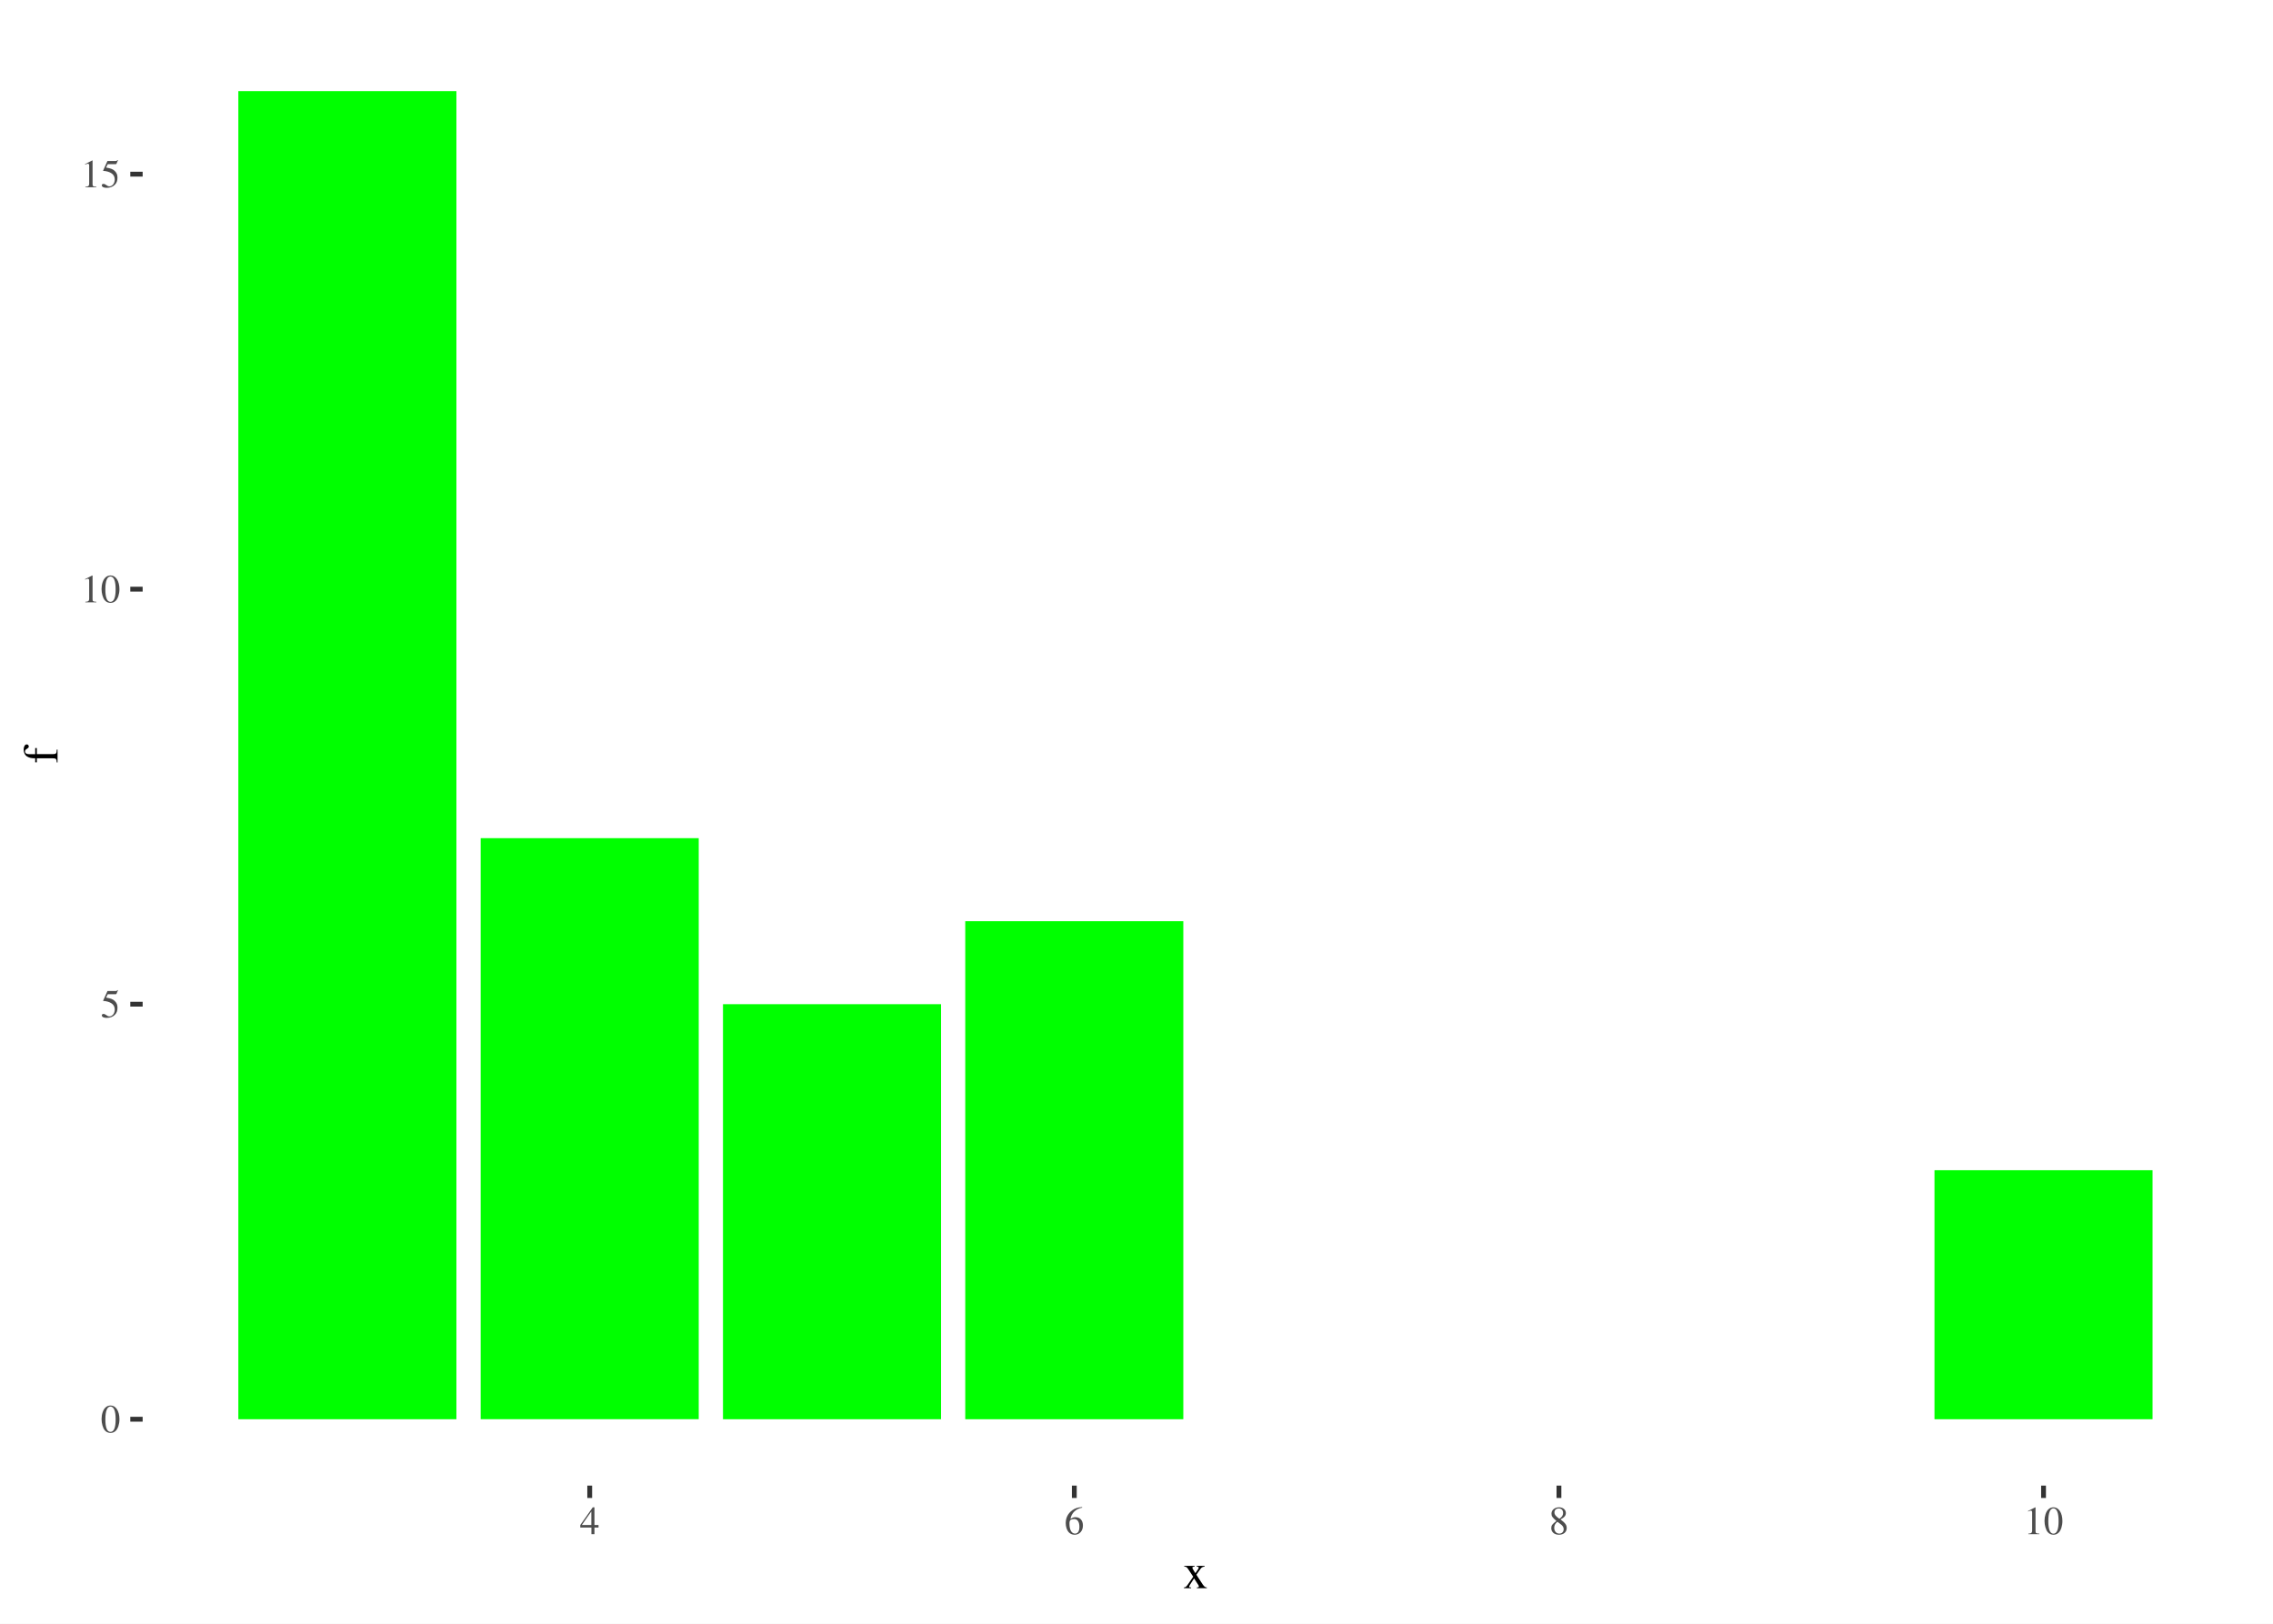
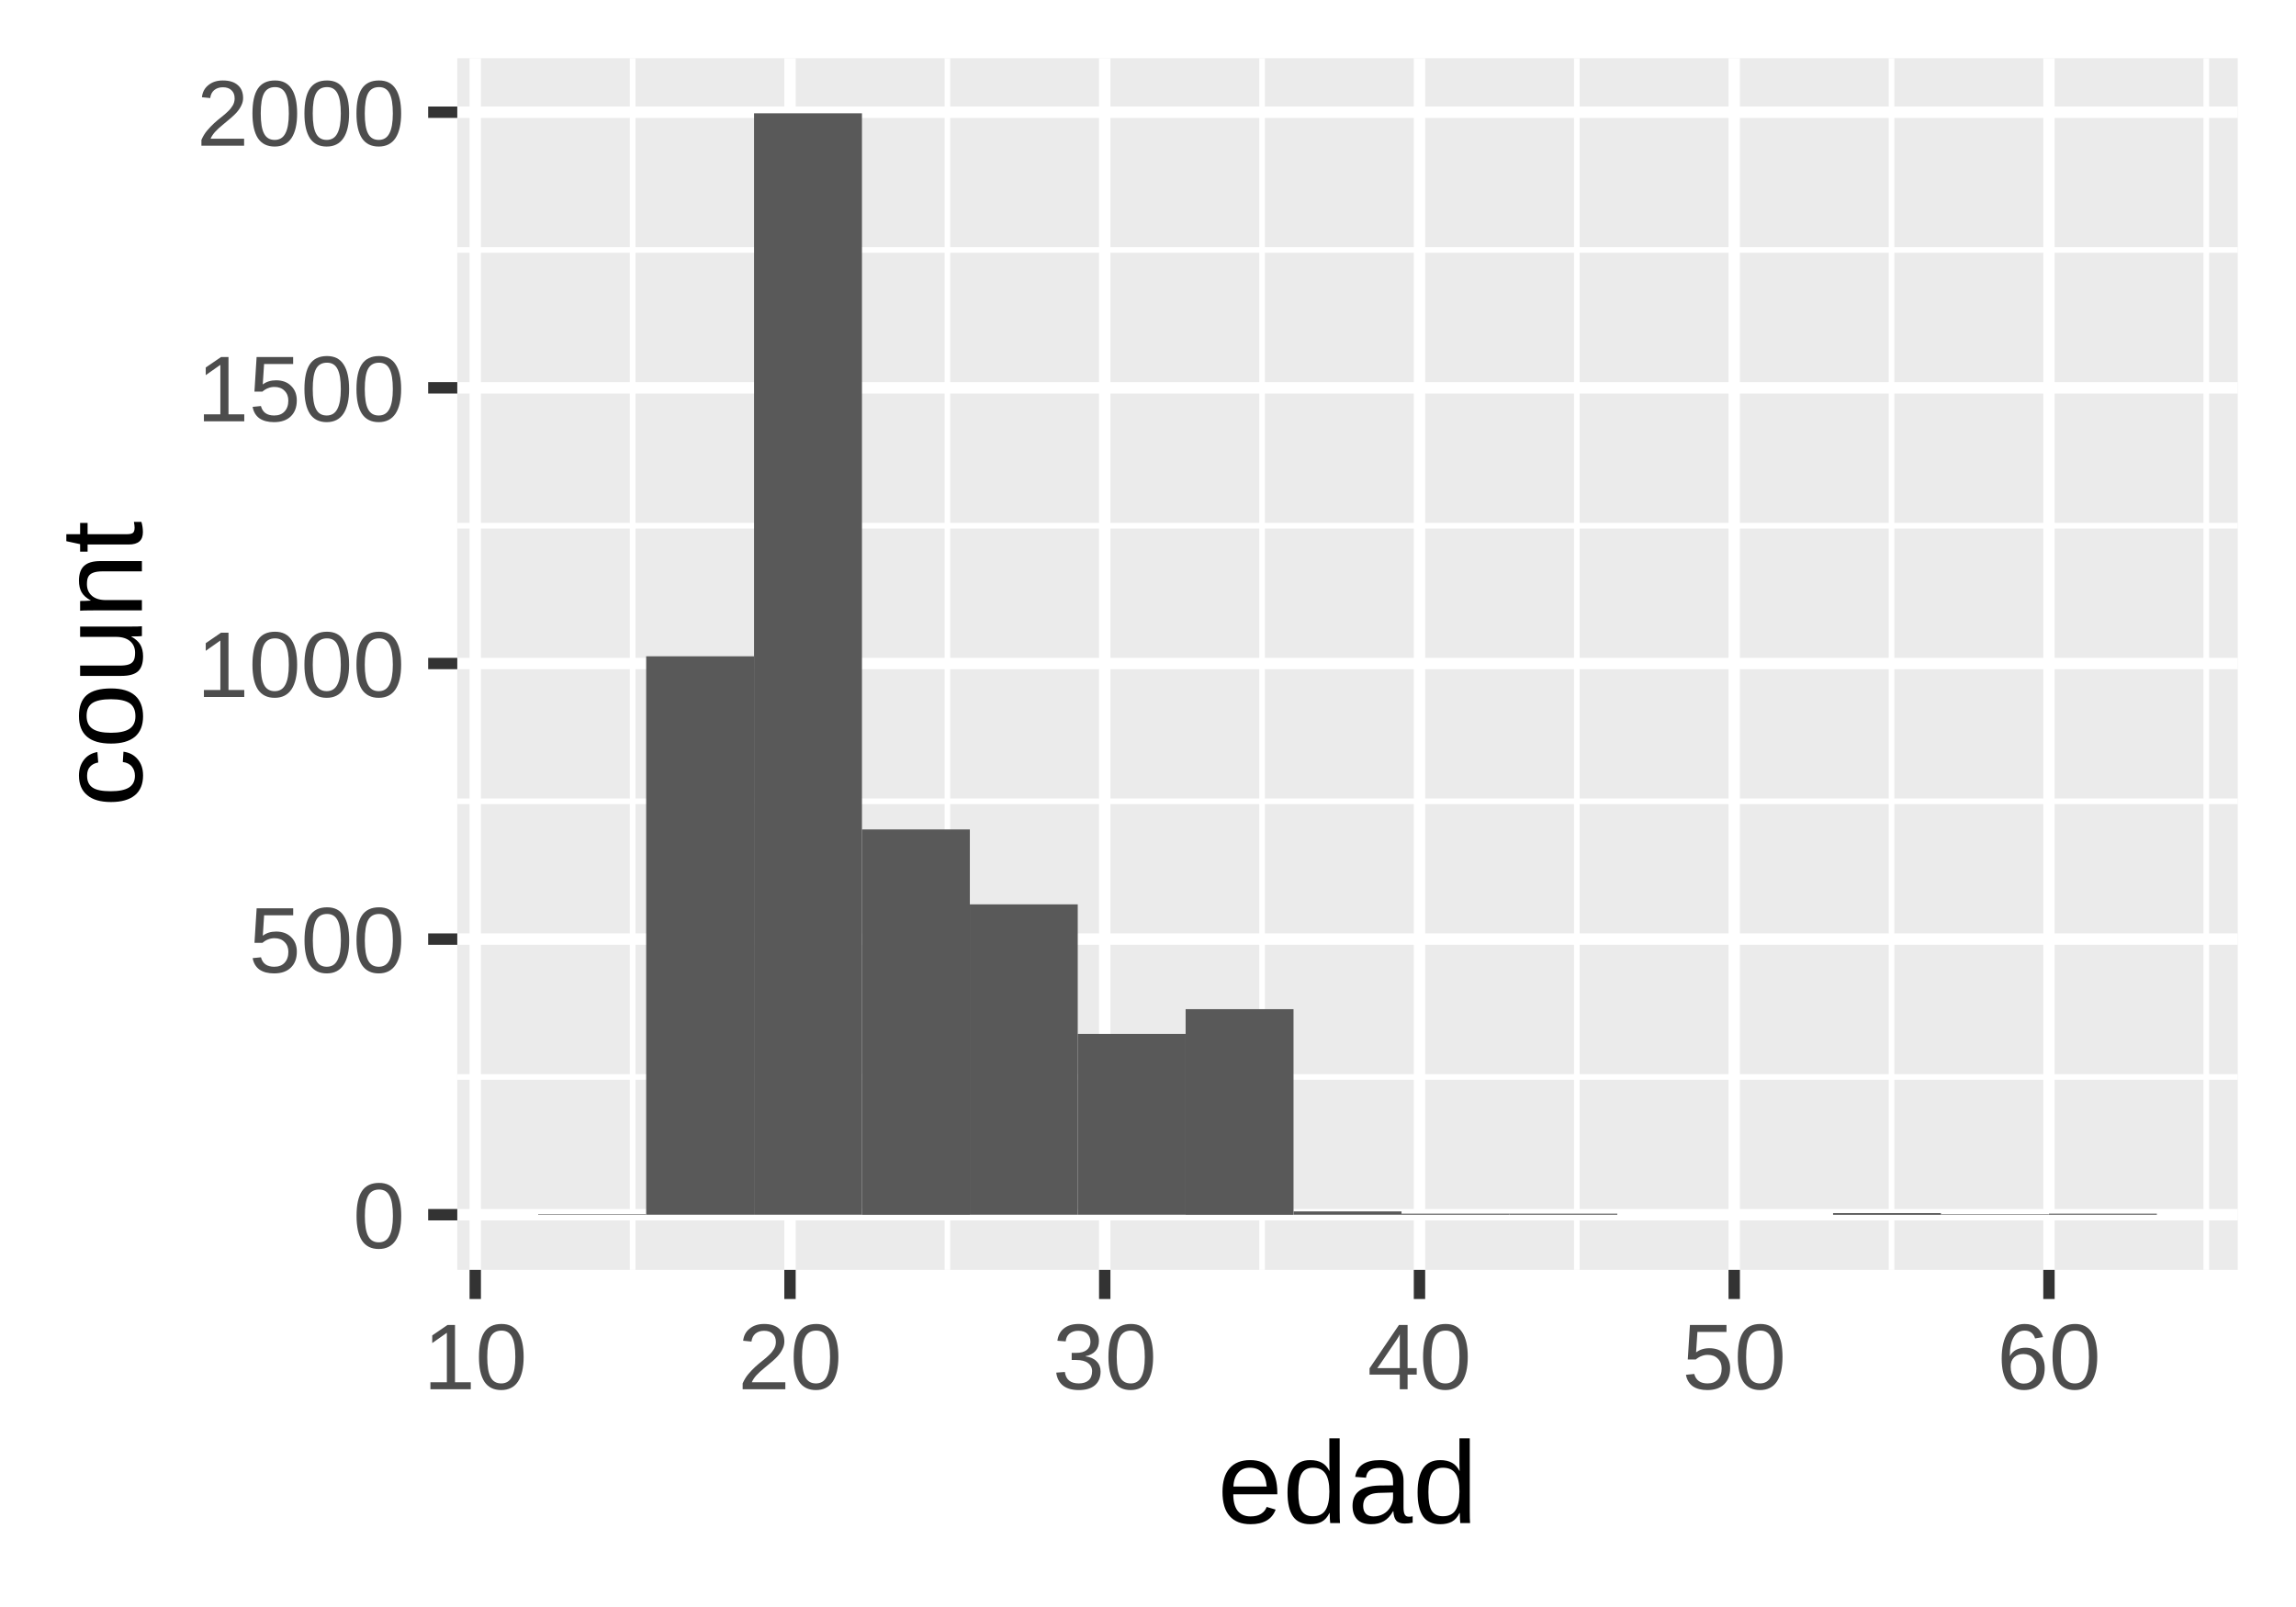
- <svg xmlns="http://www.w3.org/2000/svg" viewBox="0 0 504.00 360.00">
+ <svg xmlns="http://www.w3.org/2000/svg" viewBox="0 0 216.00 151.20">
  <defs>
    <style type="text/css">
    line, polyline, polygon, path, rect, circle {
      fill: none;
      stroke: #000000;
      stroke-linecap: round;
      stroke-linejoin: round;
      stroke-miterlimit: 10.00;
    }
  </style>
  </defs>
  <rect width="100%" height="100%" style="stroke: none; fill: #FFFFFF;" />
+   <rect x="0.00" y="0.00" width="216.00" height="151.20" style="stroke-width: 1.07; stroke: #FFFFFF; fill: #FFFFFF;" />
  <defs>
-     <clipPath id="cpMzEuNjN8NDk4LjUyfDMyOS4zOHw1LjQ4">
-       <rect x="31.63" y="5.48" width="466.89" height="323.90" />
+     <clipPath id="cpNDMuMDJ8MjEwLjUyfDExOS40OHw1LjQ4">
+       <rect x="43.02" y="5.48" width="167.50" height="114.00" />
    </clipPath>
  </defs>
-   <rect x="52.85" y="20.20" width="48.35" height="294.46" style="stroke-width: 1.07; stroke: none; stroke-linecap: square; stroke-linejoin: miter; fill: #00FF00;" clip-path="url(#cpMzEuNjN8NDk4LjUyfDMyOS4zOHw1LjQ4)" />
-   <rect x="106.58" y="185.83" width="48.35" height="128.82" style="stroke-width: 1.07; stroke: none; stroke-linecap: square; stroke-linejoin: miter; fill: #00FF00;" clip-path="url(#cpMzEuNjN8NDk4LjUyfDMyOS4zOHw1LjQ4)" />
-   <rect x="160.31" y="222.64" width="48.35" height="92.02" style="stroke-width: 1.07; stroke: none; stroke-linecap: square; stroke-linejoin: miter; fill: #00FF00;" clip-path="url(#cpMzEuNjN8NDk4LjUyfDMyOS4zOHw1LjQ4)" />
-   <rect x="214.03" y="204.24" width="48.35" height="110.42" style="stroke-width: 1.07; stroke: none; stroke-linecap: square; stroke-linejoin: miter; fill: #00FF00;" clip-path="url(#cpMzEuNjN8NDk4LjUyfDMyOS4zOHw1LjQ4)" />
-   <rect x="428.94" y="259.45" width="48.35" height="55.21" style="stroke-width: 1.07; stroke: none; stroke-linecap: square; stroke-linejoin: miter; fill: #00FF00;" clip-path="url(#cpMzEuNjN8NDk4LjUyfDMyOS4zOHw1LjQ4)" />
+   <rect x="43.02" y="5.48" width="167.50" height="114.00" style="stroke-width: 1.07; stroke: none; fill: #EBEBEB;" clip-path="url(#cpNDMuMDJ8MjEwLjUyfDExOS40OHw1LjQ4)" />
+   <polyline points="43.02,101.33 210.52,101.33 " style="stroke-width: 0.53; stroke: #FFFFFF; stroke-linecap: butt;" clip-path="url(#cpNDMuMDJ8MjEwLjUyfDExOS40OHw1LjQ4)" />
+   <polyline points="43.02,75.39 210.52,75.39 " style="stroke-width: 0.53; stroke: #FFFFFF; stroke-linecap: butt;" clip-path="url(#cpNDMuMDJ8MjEwLjUyfDExOS40OHw1LjQ4)" />
+   <polyline points="43.02,49.46 210.52,49.46 " style="stroke-width: 0.53; stroke: #FFFFFF; stroke-linecap: butt;" clip-path="url(#cpNDMuMDJ8MjEwLjUyfDExOS40OHw1LjQ4)" />
+   <polyline points="43.02,23.52 210.52,23.52 " style="stroke-width: 0.53; stroke: #FFFFFF; stroke-linecap: butt;" clip-path="url(#cpNDMuMDJ8MjEwLjUyfDExOS40OHw1LjQ4)" />
+   <polyline points="59.52,119.48 59.52,5.48 " style="stroke-width: 0.53; stroke: #FFFFFF; stroke-linecap: butt;" clip-path="url(#cpNDMuMDJ8MjEwLjUyfDExOS40OHw1LjQ4)" />
+   <polyline points="89.13,119.48 89.13,5.48 " style="stroke-width: 0.53; stroke: #FFFFFF; stroke-linecap: butt;" clip-path="url(#cpNDMuMDJ8MjEwLjUyfDExOS40OHw1LjQ4)" />
+   <polyline points="118.73,119.48 118.73,5.48 " style="stroke-width: 0.53; stroke: #FFFFFF; stroke-linecap: butt;" clip-path="url(#cpNDMuMDJ8MjEwLjUyfDExOS40OHw1LjQ4)" />
+   <polyline points="148.34,119.48 148.34,5.48 " style="stroke-width: 0.53; stroke: #FFFFFF; stroke-linecap: butt;" clip-path="url(#cpNDMuMDJ8MjEwLjUyfDExOS40OHw1LjQ4)" />
+   <polyline points="177.95,119.48 177.95,5.48 " style="stroke-width: 0.53; stroke: #FFFFFF; stroke-linecap: butt;" clip-path="url(#cpNDMuMDJ8MjEwLjUyfDExOS40OHw1LjQ4)" />
+   <polyline points="207.56,119.48 207.56,5.48 " style="stroke-width: 0.53; stroke: #FFFFFF; stroke-linecap: butt;" clip-path="url(#cpNDMuMDJ8MjEwLjUyfDExOS40OHw1LjQ4)" />
+   <polyline points="43.02,114.29 210.52,114.29 " style="stroke-width: 1.07; stroke: #FFFFFF; stroke-linecap: butt;" clip-path="url(#cpNDMuMDJ8MjEwLjUyfDExOS40OHw1LjQ4)" />
+   <polyline points="43.02,88.36 210.52,88.36 " style="stroke-width: 1.07; stroke: #FFFFFF; stroke-linecap: butt;" clip-path="url(#cpNDMuMDJ8MjEwLjUyfDExOS40OHw1LjQ4)" />
+   <polyline points="43.02,62.43 210.52,62.43 " style="stroke-width: 1.07; stroke: #FFFFFF; stroke-linecap: butt;" clip-path="url(#cpNDMuMDJ8MjEwLjUyfDExOS40OHw1LjQ4)" />
+   <polyline points="43.02,36.49 210.52,36.49 " style="stroke-width: 1.07; stroke: #FFFFFF; stroke-linecap: butt;" clip-path="url(#cpNDMuMDJ8MjEwLjUyfDExOS40OHw1LjQ4)" />
+   <polyline points="43.02,10.56 210.52,10.56 " style="stroke-width: 1.07; stroke: #FFFFFF; stroke-linecap: butt;" clip-path="url(#cpNDMuMDJ8MjEwLjUyfDExOS40OHw1LjQ4)" />
+   <polyline points="44.71,119.48 44.71,5.48 " style="stroke-width: 1.07; stroke: #FFFFFF; stroke-linecap: butt;" clip-path="url(#cpNDMuMDJ8MjEwLjUyfDExOS40OHw1LjQ4)" />
+   <polyline points="74.32,119.48 74.32,5.48 " style="stroke-width: 1.07; stroke: #FFFFFF; stroke-linecap: butt;" clip-path="url(#cpNDMuMDJ8MjEwLjUyfDExOS40OHw1LjQ4)" />
+   <polyline points="103.93,119.48 103.93,5.48 " style="stroke-width: 1.07; stroke: #FFFFFF; stroke-linecap: butt;" clip-path="url(#cpNDMuMDJ8MjEwLjUyfDExOS40OHw1LjQ4)" />
+   <polyline points="133.54,119.48 133.54,5.48 " style="stroke-width: 1.07; stroke: #FFFFFF; stroke-linecap: butt;" clip-path="url(#cpNDMuMDJ8MjEwLjUyfDExOS40OHw1LjQ4)" />
+   <polyline points="163.15,119.48 163.15,5.48 " style="stroke-width: 1.07; stroke: #FFFFFF; stroke-linecap: butt;" clip-path="url(#cpNDMuMDJ8MjEwLjUyfDExOS40OHw1LjQ4)" />
+   <polyline points="192.76,119.48 192.76,5.48 " style="stroke-width: 1.07; stroke: #FFFFFF; stroke-linecap: butt;" clip-path="url(#cpNDMuMDJ8MjEwLjUyfDExOS40OHw1LjQ4)" />
+   <rect x="50.63" y="114.24" width="10.15" height="0.05" style="stroke-width: 1.07; stroke: none; stroke-linecap: square; stroke-linejoin: miter; fill: #595959;" clip-path="url(#cpNDMuMDJ8MjEwLjUyfDExOS40OHw1LjQ4)" />
+   <rect x="60.79" y="61.75" width="10.15" height="52.54" style="stroke-width: 1.07; stroke: none; stroke-linecap: square; stroke-linejoin: miter; fill: #595959;" clip-path="url(#cpNDMuMDJ8MjEwLjUyfDExOS40OHw1LjQ4)" />
+   <rect x="70.94" y="10.66" width="10.15" height="103.63" style="stroke-width: 1.07; stroke: none; stroke-linecap: square; stroke-linejoin: miter; fill: #595959;" clip-path="url(#cpNDMuMDJ8MjEwLjUyfDExOS40OHw1LjQ4)" />
+   <rect x="81.09" y="78.04" width="10.15" height="36.26" style="stroke-width: 1.07; stroke: none; stroke-linecap: square; stroke-linejoin: miter; fill: #595959;" clip-path="url(#cpNDMuMDJ8MjEwLjUyfDExOS40OHw1LjQ4)" />
+   <rect x="91.24" y="85.09" width="10.15" height="29.20" style="stroke-width: 1.07; stroke: none; stroke-linecap: square; stroke-linejoin: miter; fill: #595959;" clip-path="url(#cpNDMuMDJ8MjEwLjUyfDExOS40OHw1LjQ4)" />
+   <rect x="101.39" y="97.28" width="10.15" height="17.01" style="stroke-width: 1.07; stroke: none; stroke-linecap: square; stroke-linejoin: miter; fill: #595959;" clip-path="url(#cpNDMuMDJ8MjEwLjUyfDExOS40OHw1LjQ4)" />
+   <rect x="111.54" y="94.95" width="10.15" height="19.35" style="stroke-width: 1.07; stroke: none; stroke-linecap: square; stroke-linejoin: miter; fill: #595959;" clip-path="url(#cpNDMuMDJ8MjEwLjUyfDExOS40OHw1LjQ4)" />
+   <rect x="121.70" y="113.98" width="10.15" height="0.31" style="stroke-width: 1.07; stroke: none; stroke-linecap: square; stroke-linejoin: miter; fill: #595959;" clip-path="url(#cpNDMuMDJ8MjEwLjUyfDExOS40OHw1LjQ4)" />
+   <rect x="131.85" y="114.19" width="10.15" height="0.10" style="stroke-width: 1.07; stroke: none; stroke-linecap: square; stroke-linejoin: miter; fill: #595959;" clip-path="url(#cpNDMuMDJ8MjEwLjUyfDExOS40OHw1LjQ4)" />
+   <rect x="142.00" y="114.19" width="10.15" height="0.10" style="stroke-width: 1.07; stroke: none; stroke-linecap: square; stroke-linejoin: miter; fill: #595959;" clip-path="url(#cpNDMuMDJ8MjEwLjUyfDExOS40OHw1LjQ4)" />
+   <rect x="152.15" y="114.29" width="10.15" height="0.00" style="stroke-width: 1.07; stroke: none; stroke-linecap: square; stroke-linejoin: miter; fill: #595959;" clip-path="url(#cpNDMuMDJ8MjEwLjUyfDExOS40OHw1LjQ4)" />
+   <rect x="162.30" y="114.29" width="10.15" height="0.00" style="stroke-width: 1.07; stroke: none; stroke-linecap: square; stroke-linejoin: miter; fill: #595959;" clip-path="url(#cpNDMuMDJ8MjEwLjUyfDExOS40OHw1LjQ4)" />
+   <rect x="172.45" y="114.14" width="10.15" height="0.16" style="stroke-width: 1.07; stroke: none; stroke-linecap: square; stroke-linejoin: miter; fill: #595959;" clip-path="url(#cpNDMuMDJ8MjEwLjUyfDExOS40OHw1LjQ4)" />
+   <rect x="182.60" y="114.24" width="10.15" height="0.05" style="stroke-width: 1.07; stroke: none; stroke-linecap: square; stroke-linejoin: miter; fill: #595959;" clip-path="url(#cpNDMuMDJ8MjEwLjUyfDExOS40OHw1LjQ4)" />
+   <rect x="192.76" y="114.19" width="10.15" height="0.10" style="stroke-width: 1.07; stroke: none; stroke-linecap: square; stroke-linejoin: miter; fill: #595959;" clip-path="url(#cpNDMuMDJ8MjEwLjUyfDExOS40OHw1LjQ4)" />
  <defs>
-     <clipPath id="cpMC4wMHw1MDQuMDB8MzYwLjAwfDAuMDA=">
-       <rect x="0.00" y="0.00" width="504.00" height="360.00" />
+     <clipPath id="cpMC4wMHwyMTYuMDB8MTUxLjIwfDAuMDA=">
+       <rect x="0.00" y="0.00" width="216.00" height="151.20" />
    </clipPath>
  </defs>
-   <g clip-path="url(#cpMC4wMHw1MDQuMDB8MzYwLjAwfDAuMDA=)">
-     <text x="22.30" y="317.57" style="font-size: 8.80px; fill: #4D4D4D; font-family: TeX Gyre Termes;" textLength="4.40px" lengthAdjust="spacingAndGlyphs">0</text>
+   <g clip-path="url(#cpMC4wMHwyMTYuMDB8MTUxLjIwfDAuMDA=)">
+     <text x="33.20" y="117.44" style="font-size: 8.80px; fill: #4D4D4D; font-family: Arial;" textLength="4.89px" lengthAdjust="spacingAndGlyphs">0</text>
  </g>
-   <g clip-path="url(#cpMC4wMHw1MDQuMDB8MzYwLjAwfDAuMDA=)">
-     <text x="22.30" y="225.55" style="font-size: 8.80px; fill: #4D4D4D; font-family: TeX Gyre Termes;" textLength="4.40px" lengthAdjust="spacingAndGlyphs">5</text>
+   <g clip-path="url(#cpMC4wMHwyMTYuMDB8MTUxLjIwfDAuMDA=)">
+     <text x="23.41" y="91.51" style="font-size: 8.80px; fill: #4D4D4D; font-family: Arial;" textLength="14.68px" lengthAdjust="spacingAndGlyphs">500</text>
  </g>
-   <g clip-path="url(#cpMC4wMHw1MDQuMDB8MzYwLjAwfDAuMDA=)">
-     <text x="17.90" y="133.54" style="font-size: 8.80px; fill: #4D4D4D; font-family: TeX Gyre Termes;" textLength="8.80px" lengthAdjust="spacingAndGlyphs">10</text>
+   <g clip-path="url(#cpMC4wMHwyMTYuMDB8MTUxLjIwfDAuMDA=)">
+     <text x="18.51" y="65.58" style="font-size: 8.80px; fill: #4D4D4D; font-family: Arial;" textLength="19.58px" lengthAdjust="spacingAndGlyphs">1000</text>
  </g>
-   <g clip-path="url(#cpMC4wMHw1MDQuMDB8MzYwLjAwfDAuMDA=)">
-     <text x="17.90" y="41.52" style="font-size: 8.80px; fill: #4D4D4D; font-family: TeX Gyre Termes;" textLength="8.80px" lengthAdjust="spacingAndGlyphs">15</text>
+   <g clip-path="url(#cpMC4wMHwyMTYuMDB8MTUxLjIwfDAuMDA=)">
+     <text x="18.51" y="39.64" style="font-size: 8.80px; fill: #4D4D4D; font-family: Arial;" textLength="19.58px" lengthAdjust="spacingAndGlyphs">1500</text>
  </g>
-   <polyline points="28.89,314.66 31.63,314.66 " style="stroke-width: 1.07; stroke: #333333; stroke-linecap: butt;" clip-path="url(#cpMC4wMHw1MDQuMDB8MzYwLjAwfDAuMDA=)" />
-   <polyline points="28.89,222.64 31.63,222.64 " style="stroke-width: 1.07; stroke: #333333; stroke-linecap: butt;" clip-path="url(#cpMC4wMHw1MDQuMDB8MzYwLjAwfDAuMDA=)" />
-   <polyline points="28.89,130.62 31.63,130.62 " style="stroke-width: 1.07; stroke: #333333; stroke-linecap: butt;" clip-path="url(#cpMC4wMHw1MDQuMDB8MzYwLjAwfDAuMDA=)" />
-   <polyline points="28.89,38.61 31.63,38.61 " style="stroke-width: 1.07; stroke: #333333; stroke-linecap: butt;" clip-path="url(#cpMC4wMHw1MDQuMDB8MzYwLjAwfDAuMDA=)" />
-   <polyline points="130.76,332.12 130.76,329.38 " style="stroke-width: 1.07; stroke: #333333; stroke-linecap: butt;" clip-path="url(#cpMC4wMHw1MDQuMDB8MzYwLjAwfDAuMDA=)" />
-   <polyline points="238.21,332.12 238.21,329.38 " style="stroke-width: 1.07; stroke: #333333; stroke-linecap: butt;" clip-path="url(#cpMC4wMHw1MDQuMDB8MzYwLjAwfDAuMDA=)" />
-   <polyline points="345.67,332.12 345.67,329.38 " style="stroke-width: 1.07; stroke: #333333; stroke-linecap: butt;" clip-path="url(#cpMC4wMHw1MDQuMDB8MzYwLjAwfDAuMDA=)" />
-   <polyline points="453.12,332.12 453.12,329.38 " style="stroke-width: 1.07; stroke: #333333; stroke-linecap: butt;" clip-path="url(#cpMC4wMHw1MDQuMDB8MzYwLjAwfDAuMDA=)" />
-   <g clip-path="url(#cpMC4wMHw1MDQuMDB8MzYwLjAwfDAuMDA=)">
-     <text x="128.56" y="340.14" style="font-size: 8.80px; fill: #4D4D4D; font-family: TeX Gyre Termes;" textLength="4.40px" lengthAdjust="spacingAndGlyphs">4</text>
+   <g clip-path="url(#cpMC4wMHwyMTYuMDB8MTUxLjIwfDAuMDA=)">
+     <text x="18.51" y="13.71" style="font-size: 8.80px; fill: #4D4D4D; font-family: Arial;" textLength="19.58px" lengthAdjust="spacingAndGlyphs">2000</text>
  </g>
-   <g clip-path="url(#cpMC4wMHw1MDQuMDB8MzYwLjAwfDAuMDA=)">
-     <text x="236.01" y="340.14" style="font-size: 8.80px; fill: #4D4D4D; font-family: TeX Gyre Termes;" textLength="4.40px" lengthAdjust="spacingAndGlyphs">6</text>
+   <polyline points="40.28,114.29 43.02,114.29 " style="stroke-width: 1.07; stroke: #333333; stroke-linecap: butt;" clip-path="url(#cpMC4wMHwyMTYuMDB8MTUxLjIwfDAuMDA=)" />
+   <polyline points="40.28,88.36 43.02,88.36 " style="stroke-width: 1.07; stroke: #333333; stroke-linecap: butt;" clip-path="url(#cpMC4wMHwyMTYuMDB8MTUxLjIwfDAuMDA=)" />
+   <polyline points="40.28,62.43 43.02,62.43 " style="stroke-width: 1.07; stroke: #333333; stroke-linecap: butt;" clip-path="url(#cpMC4wMHwyMTYuMDB8MTUxLjIwfDAuMDA=)" />
+   <polyline points="40.28,36.49 43.02,36.49 " style="stroke-width: 1.07; stroke: #333333; stroke-linecap: butt;" clip-path="url(#cpMC4wMHwyMTYuMDB8MTUxLjIwfDAuMDA=)" />
+   <polyline points="40.28,10.56 43.02,10.56 " style="stroke-width: 1.07; stroke: #333333; stroke-linecap: butt;" clip-path="url(#cpMC4wMHwyMTYuMDB8MTUxLjIwfDAuMDA=)" />
+   <polyline points="44.71,122.22 44.71,119.48 " style="stroke-width: 1.07; stroke: #333333; stroke-linecap: butt;" clip-path="url(#cpMC4wMHwyMTYuMDB8MTUxLjIwfDAuMDA=)" />
+   <polyline points="74.32,122.22 74.32,119.48 " style="stroke-width: 1.07; stroke: #333333; stroke-linecap: butt;" clip-path="url(#cpMC4wMHwyMTYuMDB8MTUxLjIwfDAuMDA=)" />
+   <polyline points="103.93,122.22 103.93,119.48 " style="stroke-width: 1.07; stroke: #333333; stroke-linecap: butt;" clip-path="url(#cpMC4wMHwyMTYuMDB8MTUxLjIwfDAuMDA=)" />
+   <polyline points="133.54,122.22 133.54,119.48 " style="stroke-width: 1.07; stroke: #333333; stroke-linecap: butt;" clip-path="url(#cpMC4wMHwyMTYuMDB8MTUxLjIwfDAuMDA=)" />
+   <polyline points="163.15,122.22 163.15,119.48 " style="stroke-width: 1.07; stroke: #333333; stroke-linecap: butt;" clip-path="url(#cpMC4wMHwyMTYuMDB8MTUxLjIwfDAuMDA=)" />
+   <polyline points="192.76,122.22 192.76,119.48 " style="stroke-width: 1.07; stroke: #333333; stroke-linecap: butt;" clip-path="url(#cpMC4wMHwyMTYuMDB8MTUxLjIwfDAuMDA=)" />
+   <g clip-path="url(#cpMC4wMHwyMTYuMDB8MTUxLjIwfDAuMDA=)">
+     <text x="39.82" y="130.71" style="font-size: 8.80px; fill: #4D4D4D; font-family: Arial;" textLength="9.79px" lengthAdjust="spacingAndGlyphs">10</text>
  </g>
-   <g clip-path="url(#cpMC4wMHw1MDQuMDB8MzYwLjAwfDAuMDA=)">
-     <text x="343.47" y="340.14" style="font-size: 8.80px; fill: #4D4D4D; font-family: TeX Gyre Termes;" textLength="4.40px" lengthAdjust="spacingAndGlyphs">8</text>
+   <g clip-path="url(#cpMC4wMHwyMTYuMDB8MTUxLjIwfDAuMDA=)">
+     <text x="69.43" y="130.71" style="font-size: 8.80px; fill: #4D4D4D; font-family: Arial;" textLength="9.79px" lengthAdjust="spacingAndGlyphs">20</text>
  </g>
-   <g clip-path="url(#cpMC4wMHw1MDQuMDB8MzYwLjAwfDAuMDA=)">
-     <text x="448.72" y="340.14" style="font-size: 8.80px; fill: #4D4D4D; font-family: TeX Gyre Termes;" textLength="8.80px" lengthAdjust="spacingAndGlyphs">10</text>
+   <g clip-path="url(#cpMC4wMHwyMTYuMDB8MTUxLjIwfDAuMDA=)">
+     <text x="99.04" y="130.71" style="font-size: 8.80px; fill: #4D4D4D; font-family: Arial;" textLength="9.79px" lengthAdjust="spacingAndGlyphs">30</text>
  </g>
-   <g clip-path="url(#cpMC4wMHw1MDQuMDB8MzYwLjAwfDAuMDA=)">
-     <text x="262.33" y="352.12" style="font-size: 11.00px; font-family: TeX Gyre Termes;" textLength="5.50px" lengthAdjust="spacingAndGlyphs">x</text>
+   <g clip-path="url(#cpMC4wMHwyMTYuMDB8MTUxLjIwfDAuMDA=)">
+     <text x="128.64" y="130.71" style="font-size: 8.80px; fill: #4D4D4D; font-family: Arial;" textLength="9.79px" lengthAdjust="spacingAndGlyphs">40</text>
  </g>
-   <g clip-path="url(#cpMC4wMHw1MDQuMDB8MzYwLjAwfDAuMDA=)">
-     <text transform="translate(12.76,169.26) rotate(-90)" style="font-size: 11.00px; font-family: TeX Gyre Termes;" textLength="3.66px" lengthAdjust="spacingAndGlyphs">f</text>
+   <g clip-path="url(#cpMC4wMHwyMTYuMDB8MTUxLjIwfDAuMDA=)">
+     <text x="158.25" y="130.71" style="font-size: 8.80px; fill: #4D4D4D; font-family: Arial;" textLength="9.79px" lengthAdjust="spacingAndGlyphs">50</text>
+   </g>
+   <g clip-path="url(#cpMC4wMHwyMTYuMDB8MTUxLjIwfDAuMDA=)">
+     <text x="187.86" y="130.71" style="font-size: 8.80px; fill: #4D4D4D; font-family: Arial;" textLength="9.79px" lengthAdjust="spacingAndGlyphs">60</text>
+   </g>
+   <g clip-path="url(#cpMC4wMHwyMTYuMDB8MTUxLjIwfDAuMDA=)">
+     <text x="114.54" y="143.30" style="font-size: 11.00px; font-family: Arial;" textLength="24.47px" lengthAdjust="spacingAndGlyphs">edad</text>
+   </g>
+   <g clip-path="url(#cpMC4wMHwyMTYuMDB8MTUxLjIwfDAuMDA=)">
+     <text transform="translate(13.35,75.93) rotate(-90)" style="font-size: 11.00px; font-family: Arial;" textLength="26.91px" lengthAdjust="spacingAndGlyphs">count</text>
  </g>
</svg>
